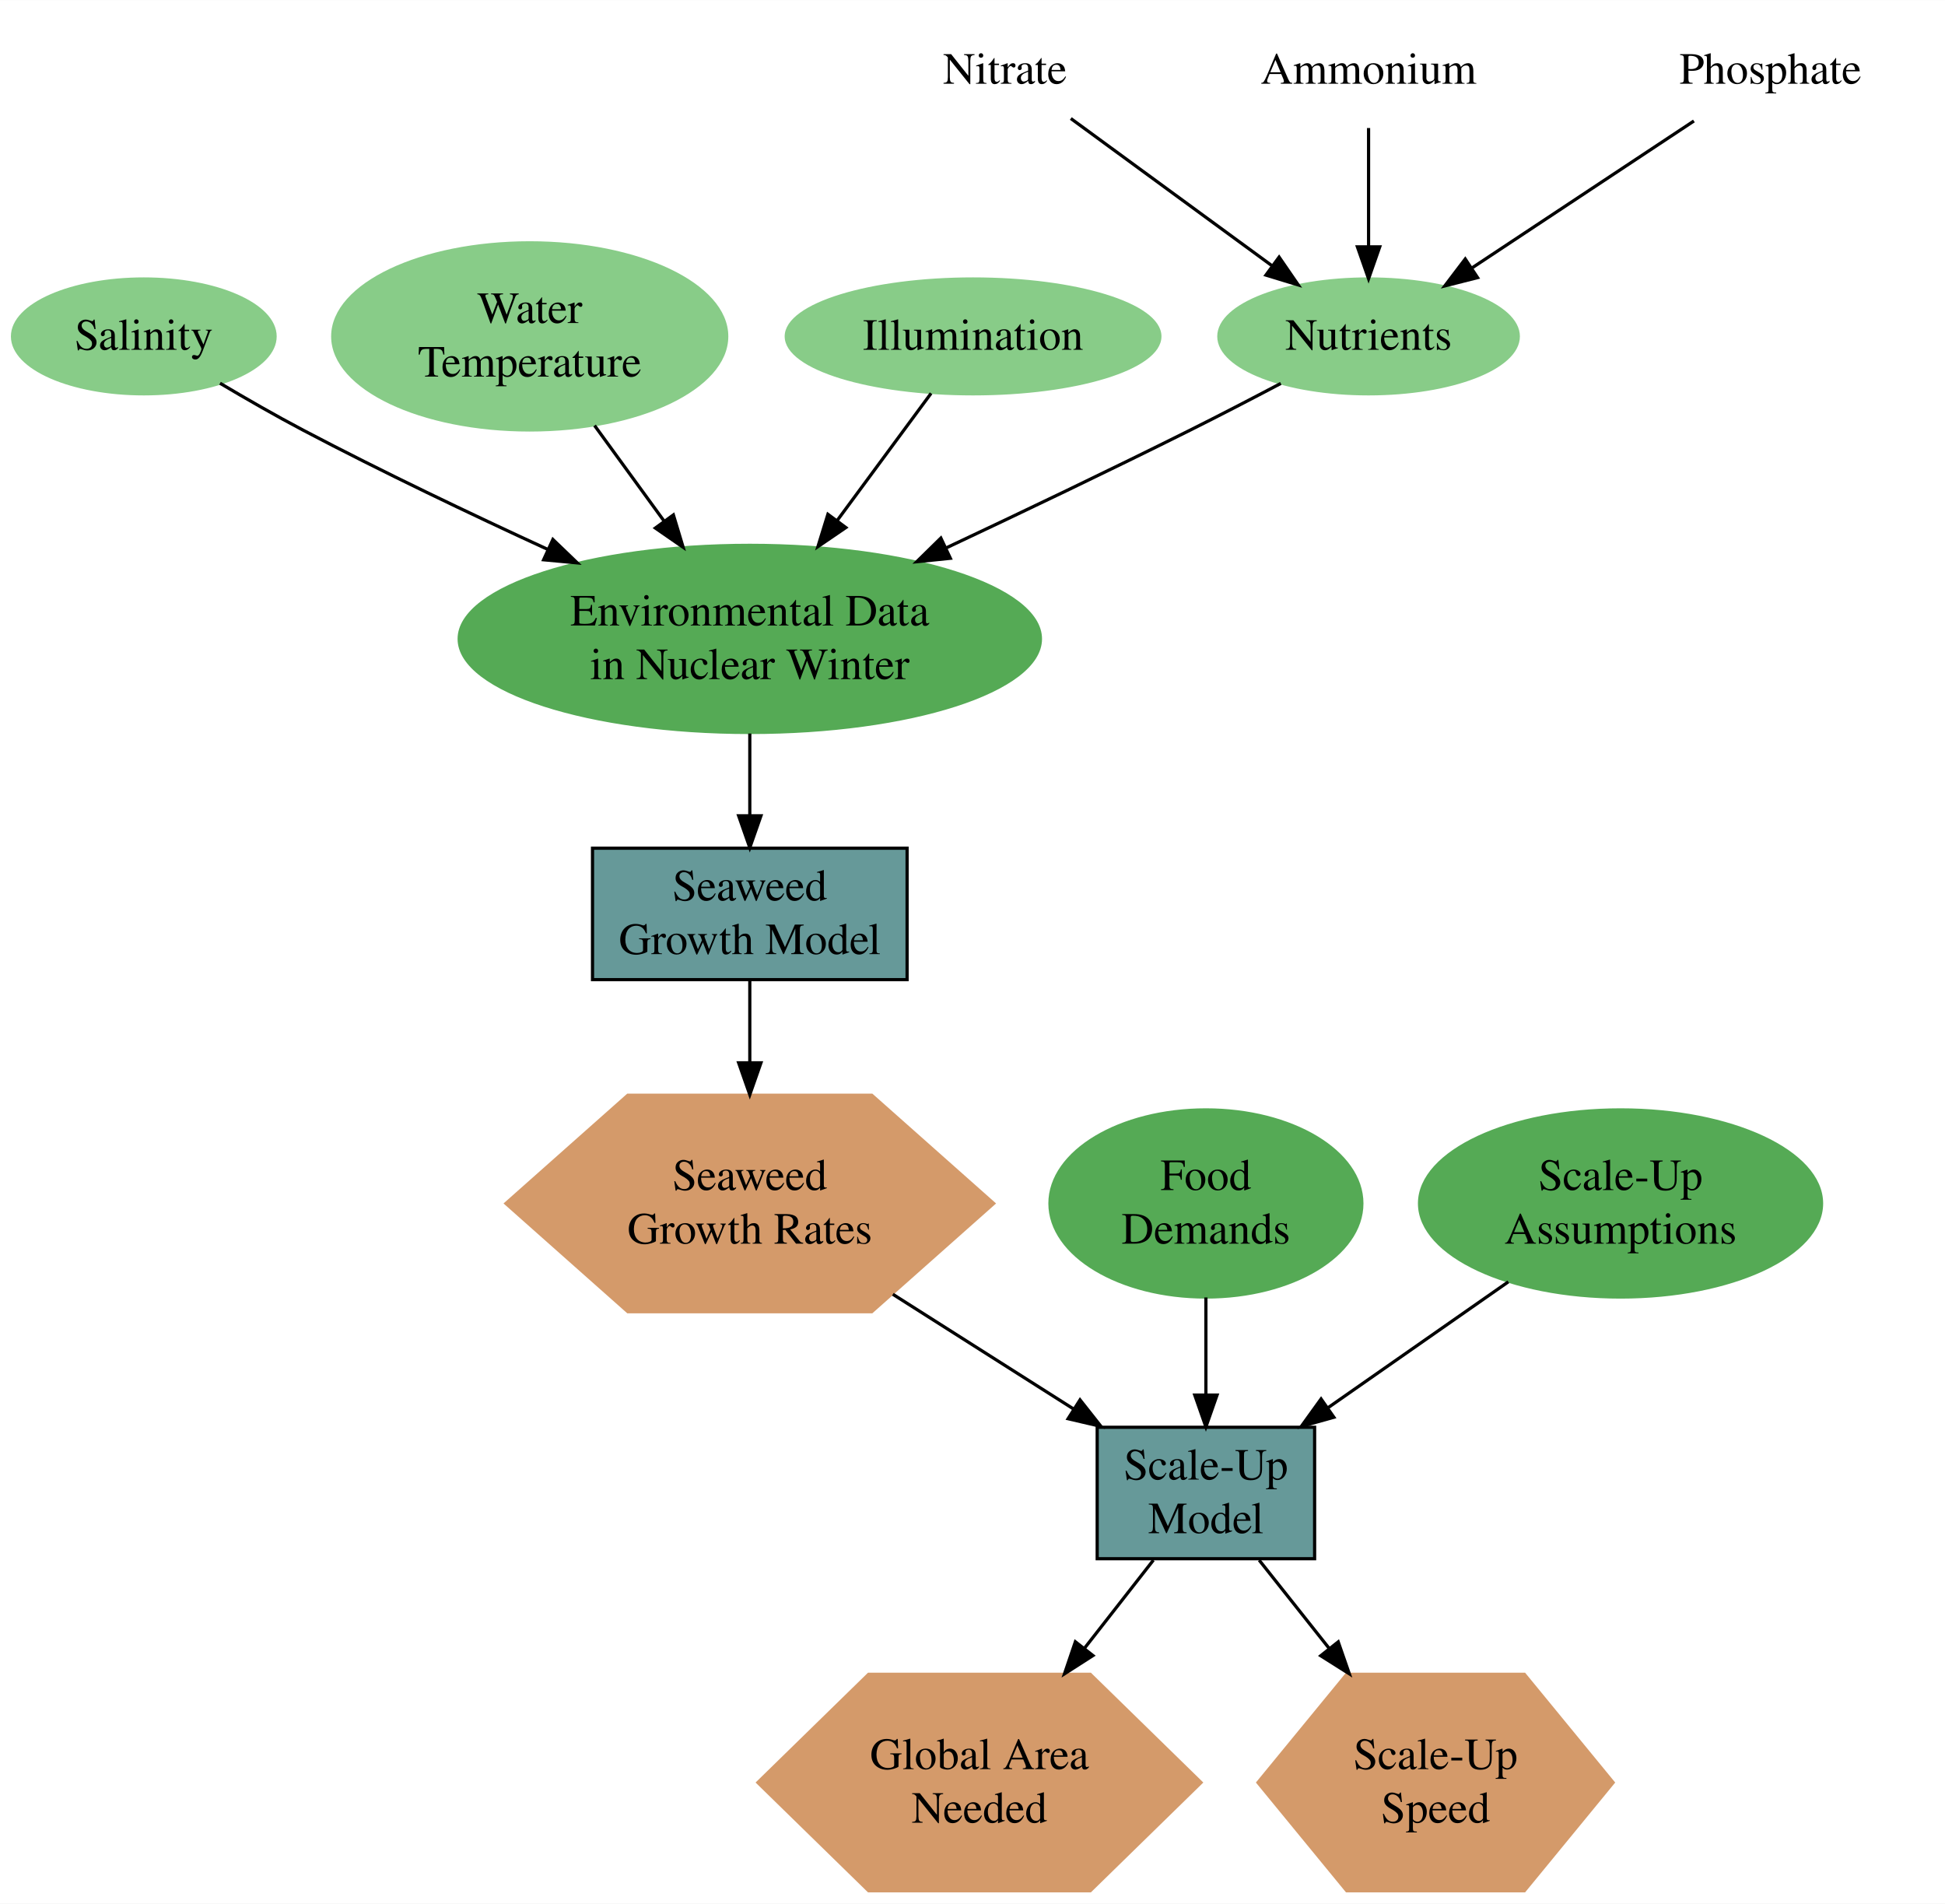
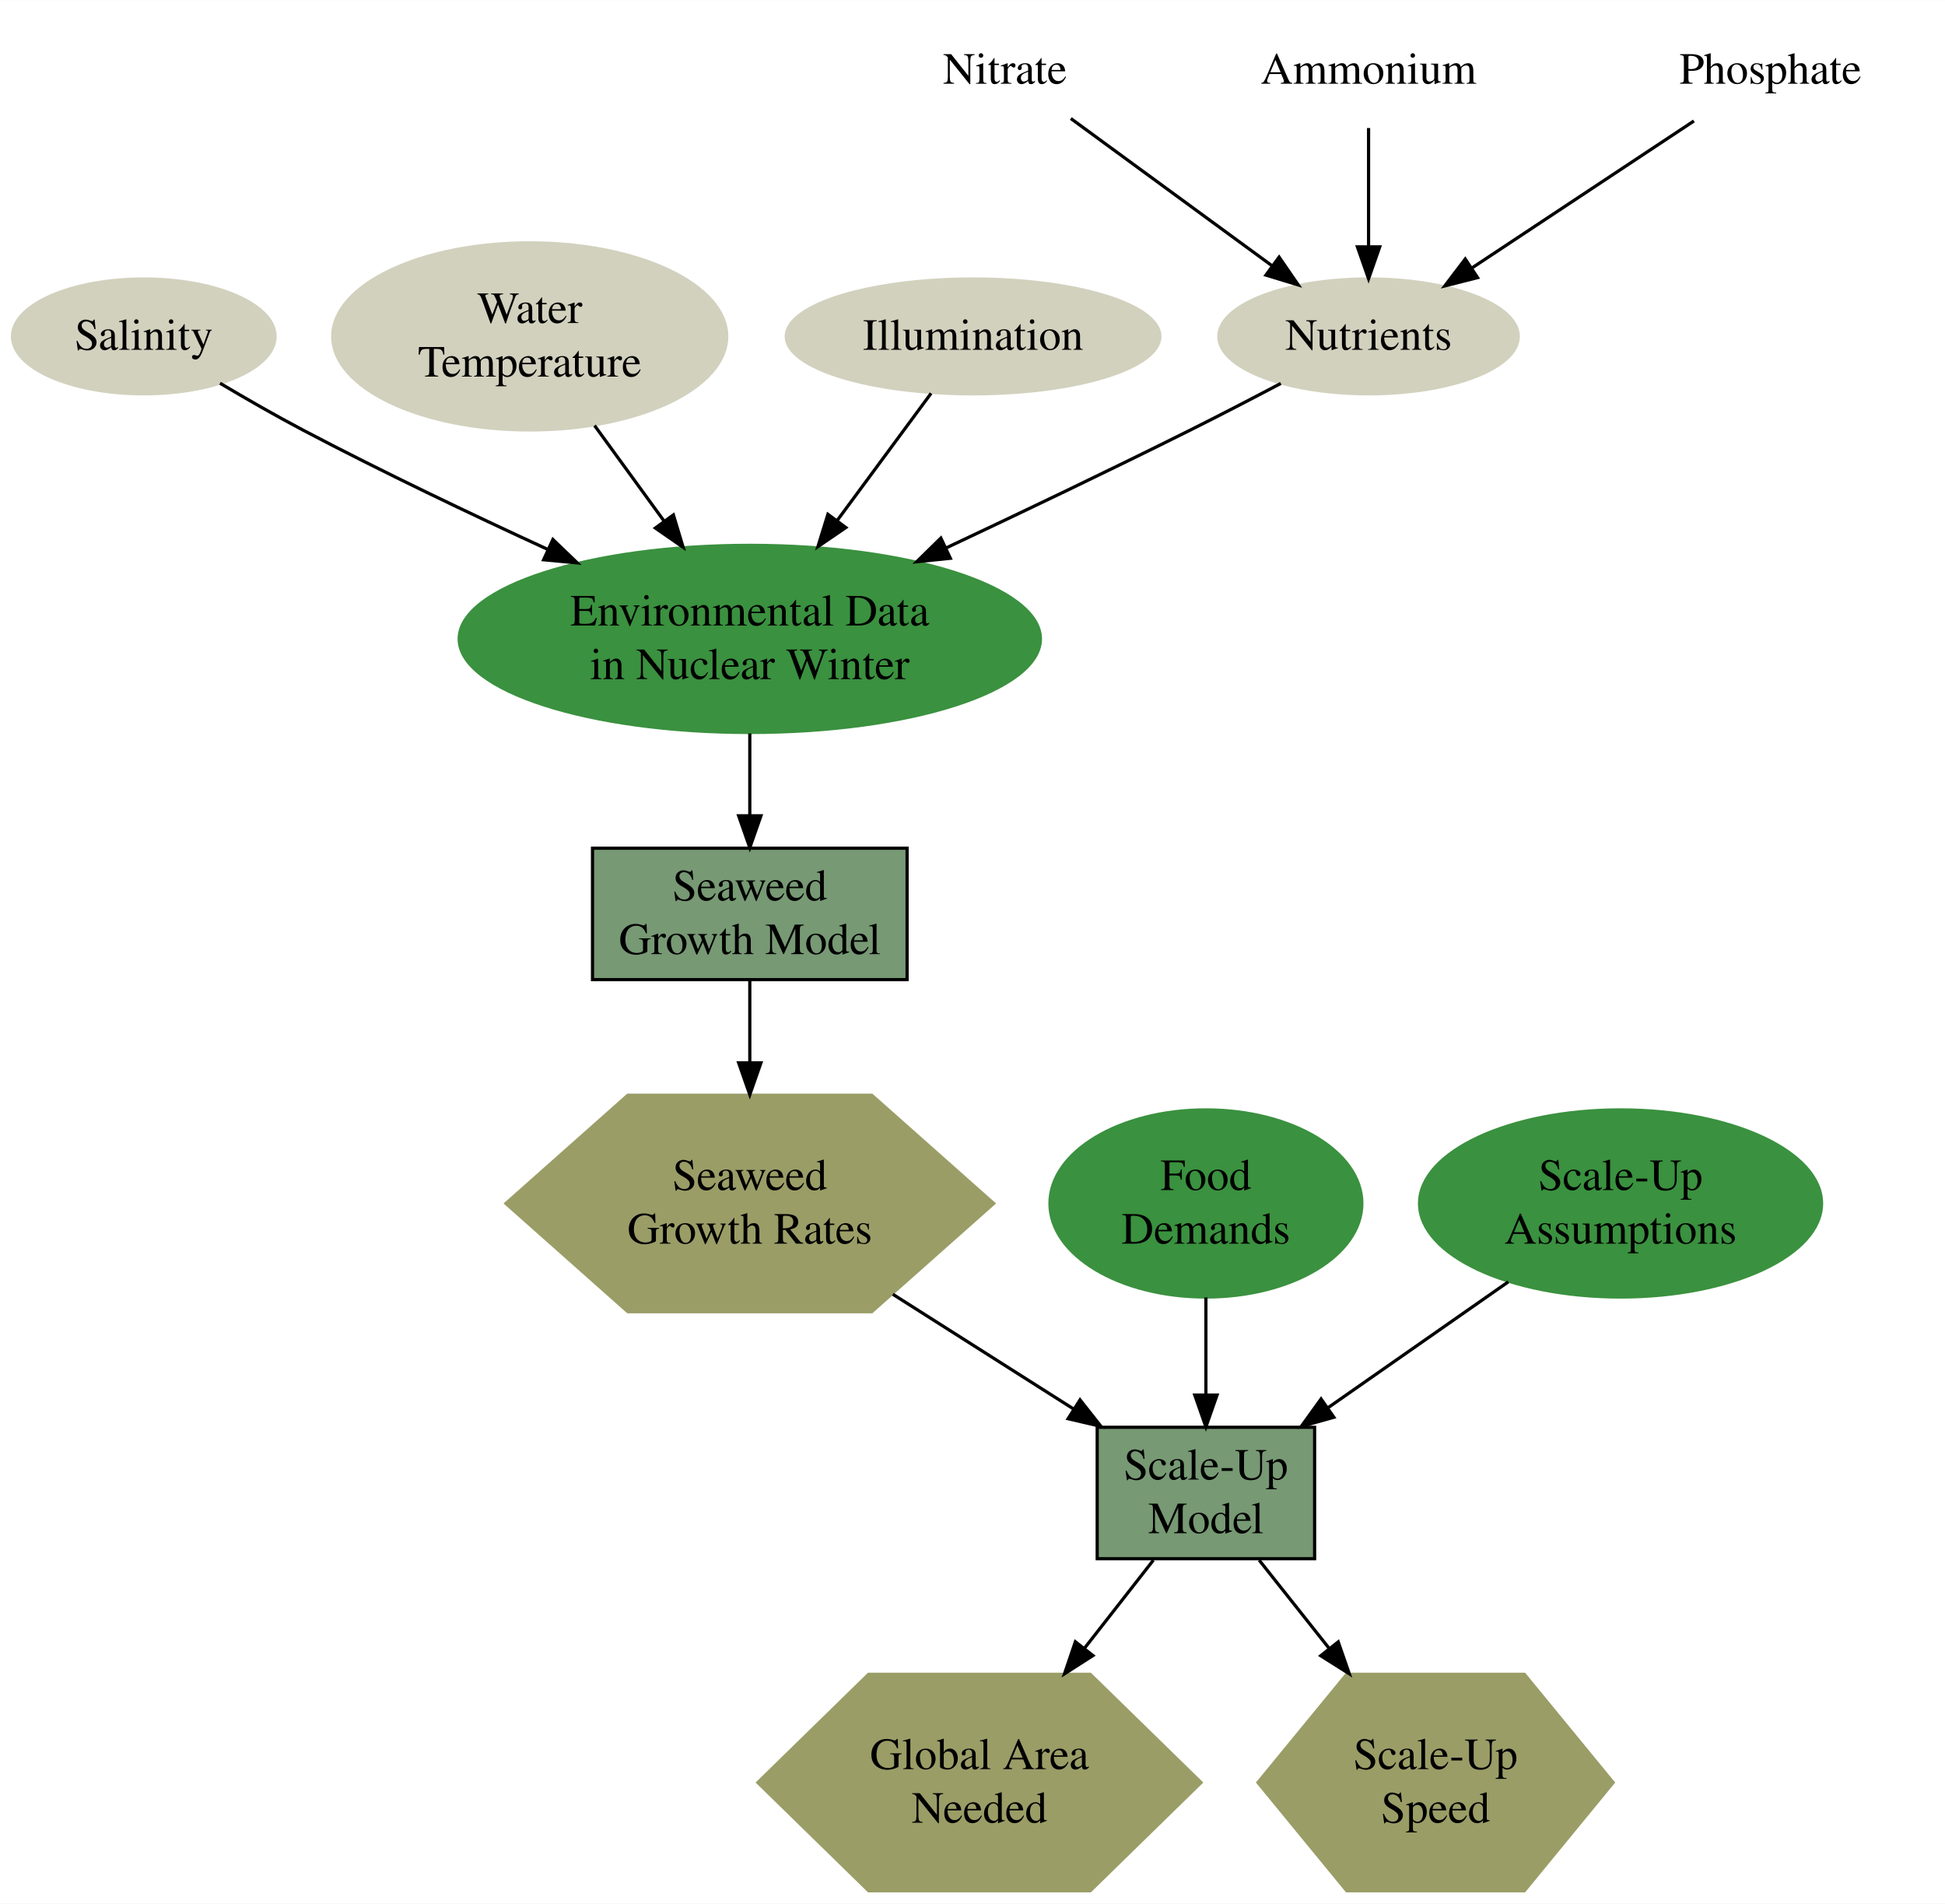
<svg xmlns="http://www.w3.org/2000/svg" width="610pt" height="597pt" viewBox="0.00 0.00 609.81 596.73">
  <g id="graph0" class="graph" transform="scale(1 1) rotate(0) translate(4 592.7276)">
    <polygon fill="#ffffff" stroke="transparent" points="-4,4 -4,-592.728 605.814,-592.728 605.814,4 -4,4" />
    <g id="node1" class="node">
-       <ellipse fill="#88cc88" stroke="#88cc88" cx="41.083" cy="-487.312" rx="41.166" ry="18" />
+       <ellipse fill="#d2d1be" stroke="#d2d1be" cx="41.083" cy="-487.312" rx="41.166" ry="18" />
      <text text-anchor="middle" x="41.083" y="-483.112" font-family="Times,serif" font-size="14.00" fill="#000000">Salinity</text>
    </g>
    <g id="node8" class="node">
-       <ellipse fill="#55aa55" stroke="#55aa55" cx="231.083" cy="-392.481" rx="91.12" ry="29.331" />
+       <ellipse fill="#3a913f" stroke="#3a913f" cx="231.083" cy="-392.481" rx="91.12" ry="29.331" />
      <text text-anchor="middle" x="231.083" y="-396.681" font-family="Times,serif" font-size="14.00" fill="#000000">Environmental Data</text>
      <text text-anchor="middle" x="231.083" y="-379.881" font-family="Times,serif" font-size="14.00" fill="#000000">in Nuclear Winter</text>
    </g>
    <g id="edge7" class="edge">
      <path fill="none" stroke="#000000" d="M64.983,-472.631C73.166,-467.771 82.438,-462.446 91.083,-457.896 115.819,-444.879 143.61,-431.622 167.872,-420.476" />
      <polygon fill="#000000" stroke="#000000" points="169.343,-423.652 176.984,-416.313 166.434,-417.285 169.343,-423.652" />
    </g>
    <g id="node2" class="node">
-       <ellipse fill="#88cc88" stroke="#88cc88" cx="162.083" cy="-487.312" rx="61.763" ry="29.331" />
+       <ellipse fill="#d2d1be" stroke="#d2d1be" cx="162.083" cy="-487.312" rx="61.763" ry="29.331" />
      <text text-anchor="middle" x="162.083" y="-491.512" font-family="Times,serif" font-size="14.00" fill="#000000">Water</text>
      <text text-anchor="middle" x="162.083" y="-474.712" font-family="Times,serif" font-size="14.00" fill="#000000">Temperature</text>
    </g>
    <g id="edge6" class="edge">
      <path fill="none" stroke="#000000" d="M182.412,-459.372C189.245,-449.982 196.975,-439.358 204.23,-429.387" />
      <polygon fill="#000000" stroke="#000000" points="207.129,-431.352 210.182,-421.207 201.468,-427.233 207.129,-431.352" />
    </g>
    <g id="node3" class="node">
-       <ellipse fill="#88cc88" stroke="#88cc88" cx="301.083" cy="-487.312" rx="58.566" ry="18" />
+       <ellipse fill="#d2d1be" stroke="#d2d1be" cx="301.083" cy="-487.312" rx="58.566" ry="18" />
      <text text-anchor="middle" x="301.083" y="-483.112" font-family="Times,serif" font-size="14.00" fill="#000000">Illumination</text>
    </g>
    <g id="edge5" class="edge">
      <path fill="none" stroke="#000000" d="M287.917,-469.475C279.652,-458.278 268.683,-443.418 258.586,-429.74" />
      <polygon fill="#000000" stroke="#000000" points="261.2,-427.387 252.445,-421.42 255.568,-431.544 261.2,-427.387" />
    </g>
    <g id="node4" class="node">
-       <ellipse fill="#88cc88" stroke="#88cc88" cx="425.083" cy="-487.312" rx="46.946" ry="18" />
+       <ellipse fill="#d2d1be" stroke="#d2d1be" cx="425.083" cy="-487.312" rx="46.946" ry="18" />
      <text text-anchor="middle" x="425.083" y="-483.112" font-family="Times,serif" font-size="14.00" fill="#000000">Nutrients</text>
    </g>
    <g id="edge4" class="edge">
      <path fill="none" stroke="#000000" d="M397.57,-472.573C388.535,-467.81 378.417,-462.557 369.083,-457.896 344.268,-445.504 316.69,-432.316 292.75,-421.052" />
      <polygon fill="#000000" stroke="#000000" points="293.963,-417.755 283.424,-416.675 290.989,-424.092 293.963,-417.755" />
    </g>
    <g id="node5" class="node">
      <ellipse fill="#ffffff" stroke="#ffffff" cx="311.083" cy="-570.728" rx="37.695" ry="18" />
      <text text-anchor="middle" x="311.083" y="-566.528" font-family="Times,serif" font-size="14.00" fill="#000000">Nitrate</text>
    </g>
    <g id="edge1" class="edge">
      <path fill="none" stroke="#000000" d="M331.728,-555.622C349.357,-542.722 374.948,-523.996 394.88,-509.412" />
      <polygon fill="#000000" stroke="#000000" points="397.033,-512.174 403.036,-503.444 392.899,-506.525 397.033,-512.174" />
    </g>
    <g id="node6" class="node">
      <ellipse fill="#ffffff" stroke="#ffffff" cx="425.083" cy="-570.728" rx="57.928" ry="18" />
      <text text-anchor="middle" x="425.083" y="-566.528" font-family="Times,serif" font-size="14.00" fill="#000000">Ammonium</text>
    </g>
    <g id="edge2" class="edge">
      <path fill="none" stroke="#000000" d="M425.083,-552.628C425.083,-541.806 425.083,-527.823 425.083,-515.573" />
      <polygon fill="#000000" stroke="#000000" points="428.583,-515.377 425.083,-505.377 421.583,-515.377 428.583,-515.377" />
    </g>
    <g id="node7" class="node">
      <ellipse fill="#ffffff" stroke="#ffffff" cx="551.083" cy="-570.728" rx="50.964" ry="18" />
      <text text-anchor="middle" x="551.083" y="-566.528" font-family="Times,serif" font-size="14.00" fill="#000000">Phosphate</text>
    </g>
    <g id="edge3" class="edge">
      <path fill="none" stroke="#000000" d="M527.087,-554.841C507.382,-541.796 479.283,-523.194 457.565,-508.816" />
      <polygon fill="#000000" stroke="#000000" points="459.26,-505.741 448.99,-503.139 455.396,-511.578 459.26,-505.741" />
    </g>
    <g id="node9" class="node">
-       <polygon fill="#669999" stroke="#000000" points="280.397,-326.867 181.769,-326.867 181.769,-285.663 280.397,-285.663 280.397,-326.867" />
+       <polygon fill="#779974" stroke="#000000" points="280.397,-326.867 181.769,-326.867 181.769,-285.663 280.397,-285.663 280.397,-326.867" />
      <text text-anchor="middle" x="231.083" y="-310.465" font-family="Times,serif" font-size="14.00" fill="#000000">Seaweed</text>
      <text text-anchor="middle" x="231.083" y="-293.665" font-family="Times,serif" font-size="14.00" fill="#000000">Growth Model</text>
    </g>
    <g id="edge8" class="edge">
      <path fill="none" stroke="#000000" d="M231.083,-362.81C231.083,-354.522 231.083,-345.497 231.083,-337.141" />
      <polygon fill="#000000" stroke="#000000" points="234.583,-337.02 231.083,-327.02 227.583,-337.02 234.583,-337.02" />
    </g>
    <g id="node10" class="node">
-       <polygon fill="#d49a6a" stroke="#d49a6a" points="307.549,-215.499 269.316,-249.431 192.85,-249.431 154.617,-215.499 192.85,-181.566 269.316,-181.566 307.549,-215.499" />
+       <polygon fill="#9b9d67" stroke="#9b9d67" points="307.549,-215.499 269.316,-249.431 192.85,-249.431 154.617,-215.499 192.85,-181.566 269.316,-181.566 307.549,-215.499" />
      <text text-anchor="middle" x="231.083" y="-219.699" font-family="Times,serif" font-size="14.00" fill="#000000">Seaweed</text>
      <text text-anchor="middle" x="231.083" y="-202.899" font-family="Times,serif" font-size="14.00" fill="#000000">Growth Rates</text>
    </g>
    <g id="edge9" class="edge">
      <path fill="none" stroke="#000000" d="M231.083,-285.213C231.083,-277.61 231.083,-268.713 231.083,-259.867" />
      <polygon fill="#000000" stroke="#000000" points="234.583,-259.587 231.083,-249.587 227.583,-259.587 234.583,-259.587" />
    </g>
    <g id="node11" class="node">
-       <polygon fill="#669999" stroke="#000000" points="408.167,-145.334 339.999,-145.334 339.999,-104.131 408.167,-104.131 408.167,-145.334" />
+       <polygon fill="#779974" stroke="#000000" points="408.167,-145.334 339.999,-145.334 339.999,-104.131 408.167,-104.131 408.167,-145.334" />
      <text text-anchor="middle" x="374.083" y="-128.933" font-family="Times,serif" font-size="14.00" fill="#000000">Scale-Up</text>
      <text text-anchor="middle" x="374.083" y="-112.132" font-family="Times,serif" font-size="14.00" fill="#000000">Model</text>
    </g>
    <g id="edge10" class="edge">
      <path fill="none" stroke="#000000" d="M275.937,-187.029C294.098,-175.502 314.935,-162.276 332.724,-150.984" />
      <polygon fill="#000000" stroke="#000000" points="334.62,-153.926 341.188,-145.612 330.869,-148.016 334.62,-153.926" />
    </g>
    <g id="node14" class="node">
-       <polygon fill="#d49a6a" stroke="#d49a6a" points="372.56,-33.966 337.822,-67.899 268.345,-67.899 233.606,-33.966 268.345,-.034 337.822,-.034 372.56,-33.966" />
+       <polygon fill="#9b9d67" stroke="#9b9d67" points="372.56,-33.966 337.822,-67.899 268.345,-67.899 233.606,-33.966 268.345,-.034 337.822,-.034 372.56,-33.966" />
      <text text-anchor="middle" x="303.083" y="-38.166" font-family="Times,serif" font-size="14.00" fill="#000000">Global Area</text>
      <text text-anchor="middle" x="303.083" y="-21.366" font-family="Times,serif" font-size="14.00" fill="#000000">Needed</text>
    </g>
    <g id="edge13" class="edge">
      <path fill="none" stroke="#000000" d="M357.616,-103.681C351.151,-95.416 343.491,-85.623 335.986,-76.029" />
      <polygon fill="#000000" stroke="#000000" points="338.666,-73.775 329.748,-68.055 333.153,-78.088 338.666,-73.775" />
    </g>
    <g id="node15" class="node">
-       <polygon fill="#d49a6a" stroke="#d49a6a" points="501.764,-33.966 473.924,-67.899 418.243,-67.899 390.402,-33.966 418.243,-.034 473.924,-.034 501.764,-33.966" />
+       <polygon fill="#9b9d67" stroke="#9b9d67" points="501.764,-33.966 473.924,-67.899 418.243,-67.899 390.402,-33.966 418.243,-.034 473.924,-.034 501.764,-33.966" />
      <text text-anchor="middle" x="446.083" y="-38.166" font-family="Times,serif" font-size="14.00" fill="#000000">Scale-Up</text>
      <text text-anchor="middle" x="446.083" y="-21.366" font-family="Times,serif" font-size="14.00" fill="#000000">Speed</text>
    </g>
    <g id="edge14" class="edge">
      <path fill="none" stroke="#000000" d="M390.782,-103.681C397.338,-95.416 405.106,-85.623 412.717,-76.029" />
      <polygon fill="#000000" stroke="#000000" points="415.57,-78.064 419.043,-68.055 410.086,-73.714 415.57,-78.064" />
    </g>
    <g id="node12" class="node">
-       <ellipse fill="#55aa55" stroke="#55aa55" cx="374.083" cy="-215.499" rx="48.899" ry="29.331" />
+       <ellipse fill="#3a913f" stroke="#3a913f" cx="374.083" cy="-215.499" rx="48.899" ry="29.331" />
      <text text-anchor="middle" x="374.083" y="-219.699" font-family="Times,serif" font-size="14.00" fill="#000000">Food</text>
      <text text-anchor="middle" x="374.083" y="-202.899" font-family="Times,serif" font-size="14.00" fill="#000000">Demands</text>
    </g>
    <g id="edge11" class="edge">
      <path fill="none" stroke="#000000" d="M374.083,-186.03C374.083,-176.298 374.083,-165.448 374.083,-155.614" />
      <polygon fill="#000000" stroke="#000000" points="377.583,-155.442 374.083,-145.442 370.583,-155.442 377.583,-155.442" />
    </g>
    <g id="node13" class="node">
-       <ellipse fill="#55aa55" stroke="#55aa55" cx="504.083" cy="-215.499" rx="63.024" ry="29.331" />
+       <ellipse fill="#3a913f" stroke="#3a913f" cx="504.083" cy="-215.499" rx="63.024" ry="29.331" />
      <text text-anchor="middle" x="504.083" y="-219.699" font-family="Times,serif" font-size="14.00" fill="#000000">Scale-Up</text>
      <text text-anchor="middle" x="504.083" y="-202.899" font-family="Times,serif" font-size="14.00" fill="#000000">Assumptions</text>
    </g>
    <g id="edge12" class="edge">
      <path fill="none" stroke="#000000" d="M468.903,-190.936C451.456,-178.754 430.348,-164.017 412.481,-151.542" />
      <polygon fill="#000000" stroke="#000000" points="414.204,-148.476 404.001,-145.621 410.196,-154.216 414.204,-148.476" />
    </g>
  </g>
</svg>
